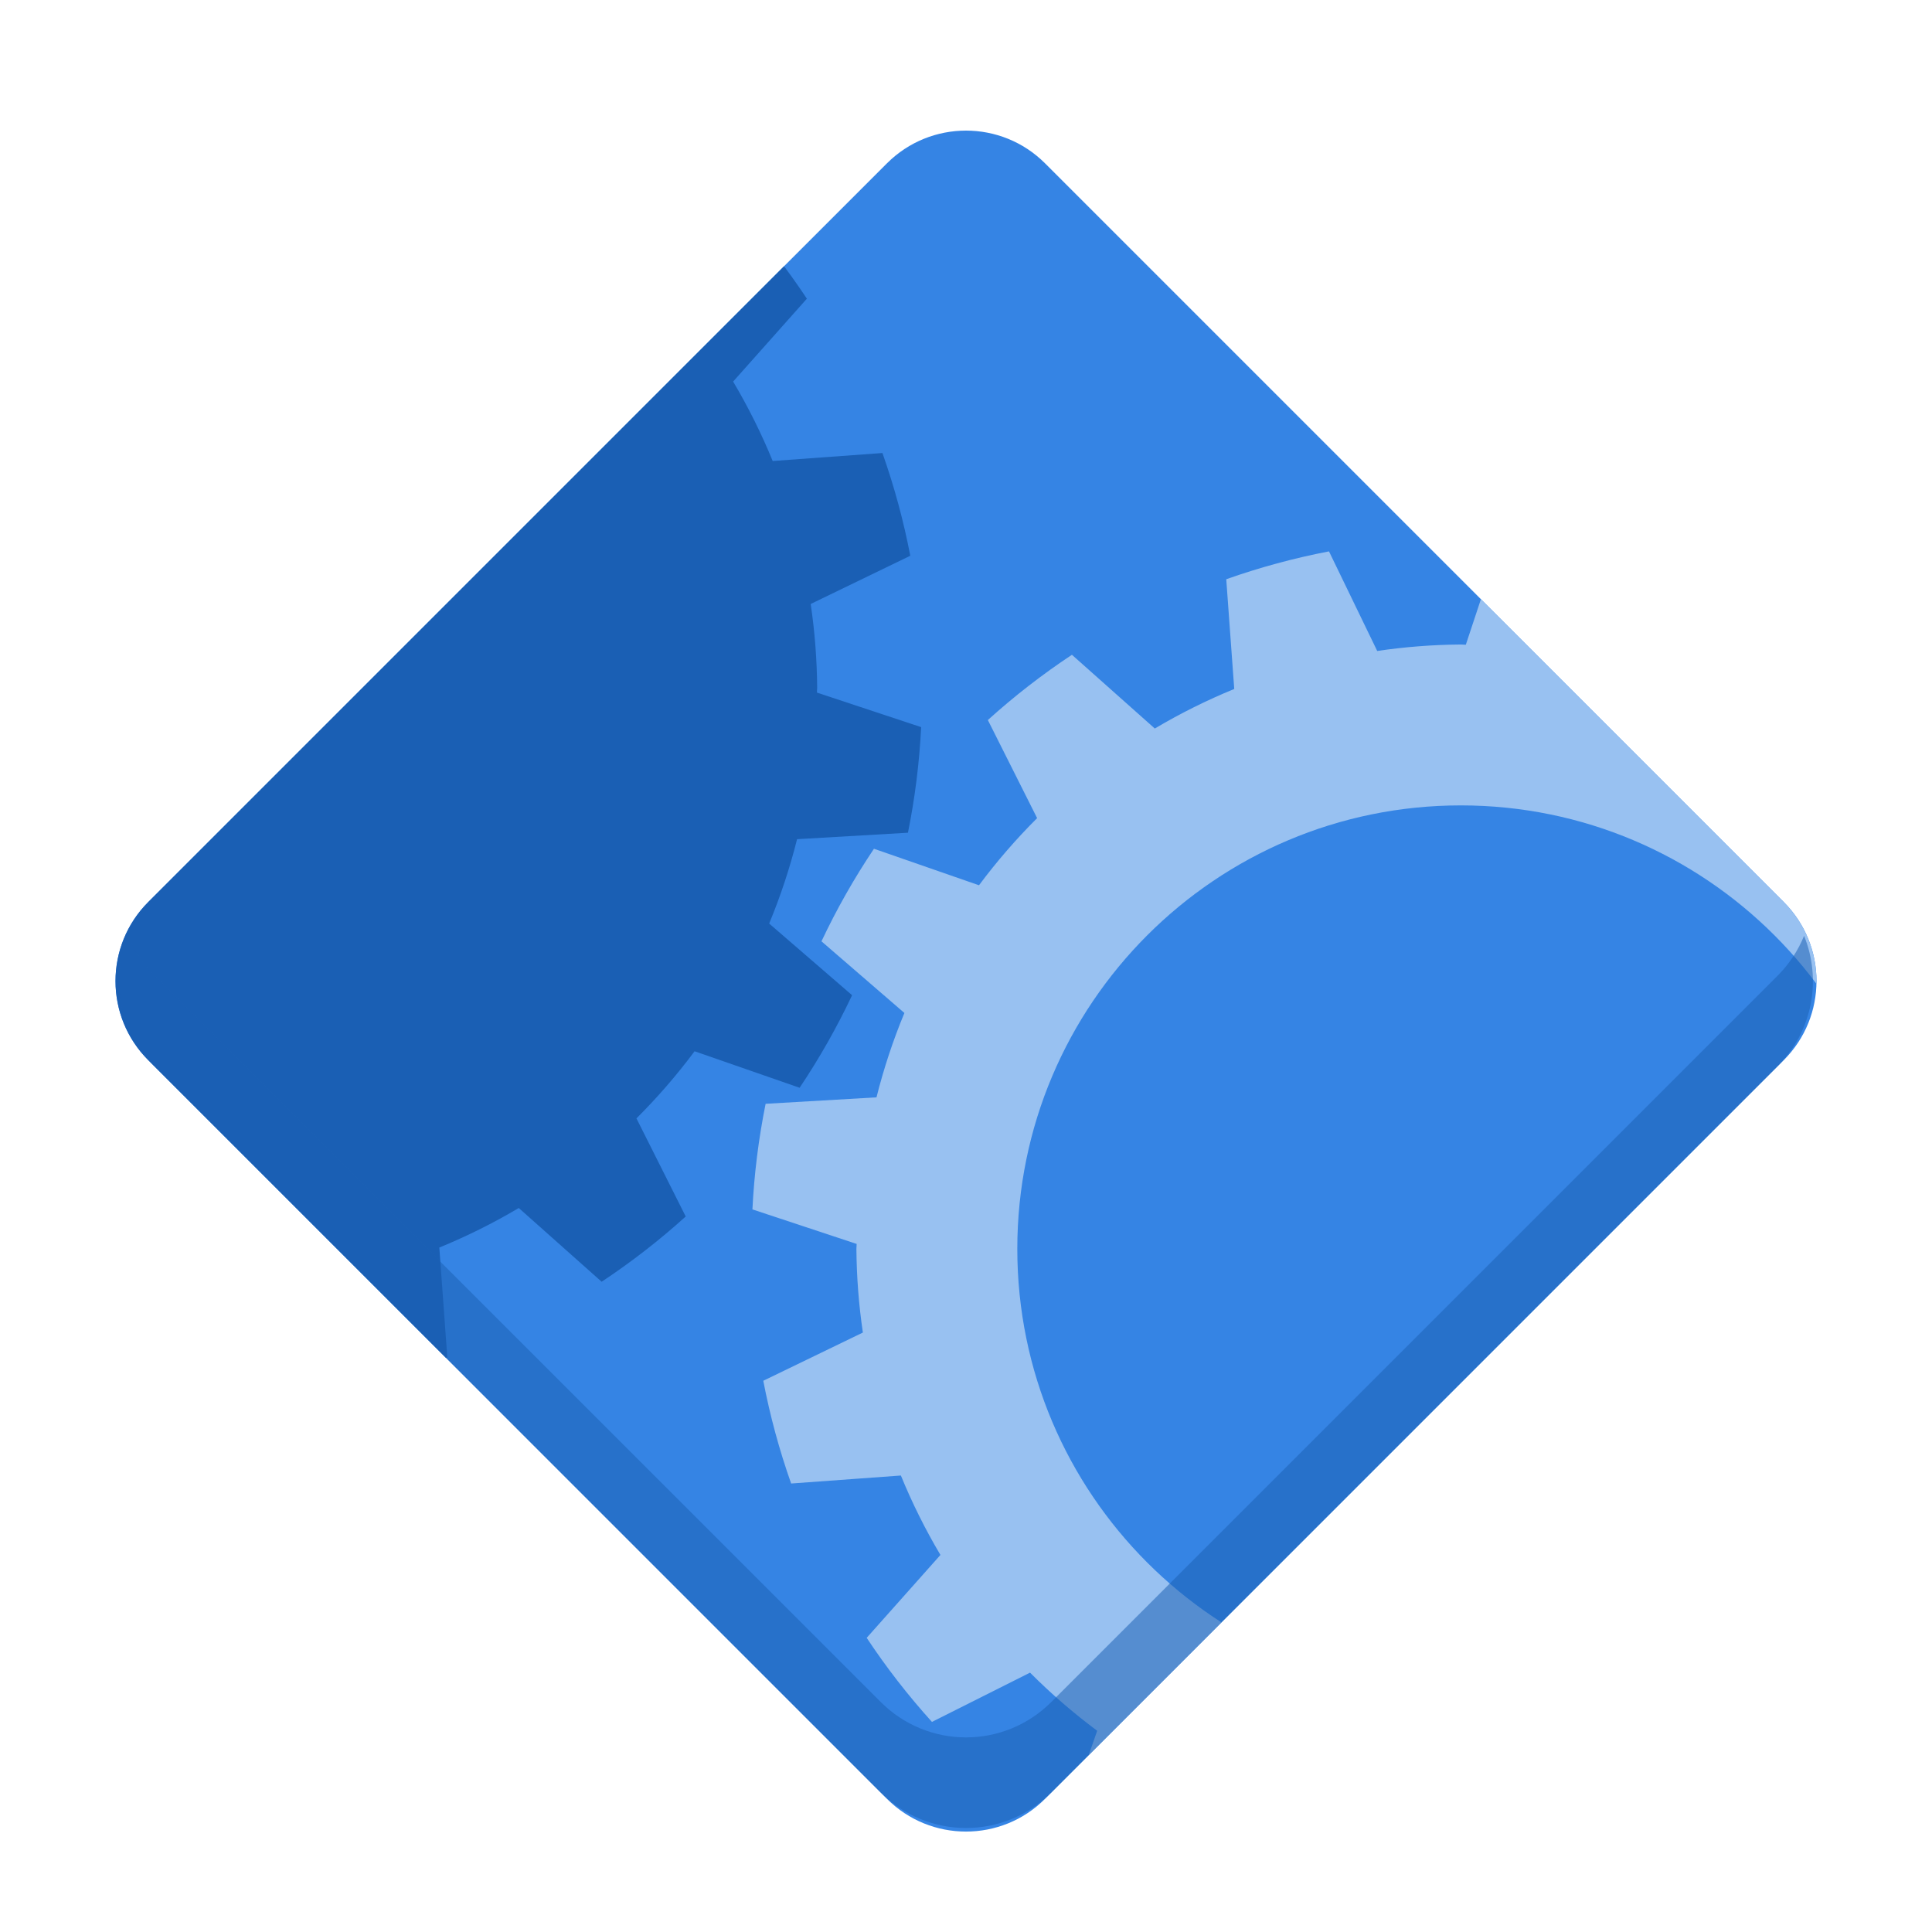
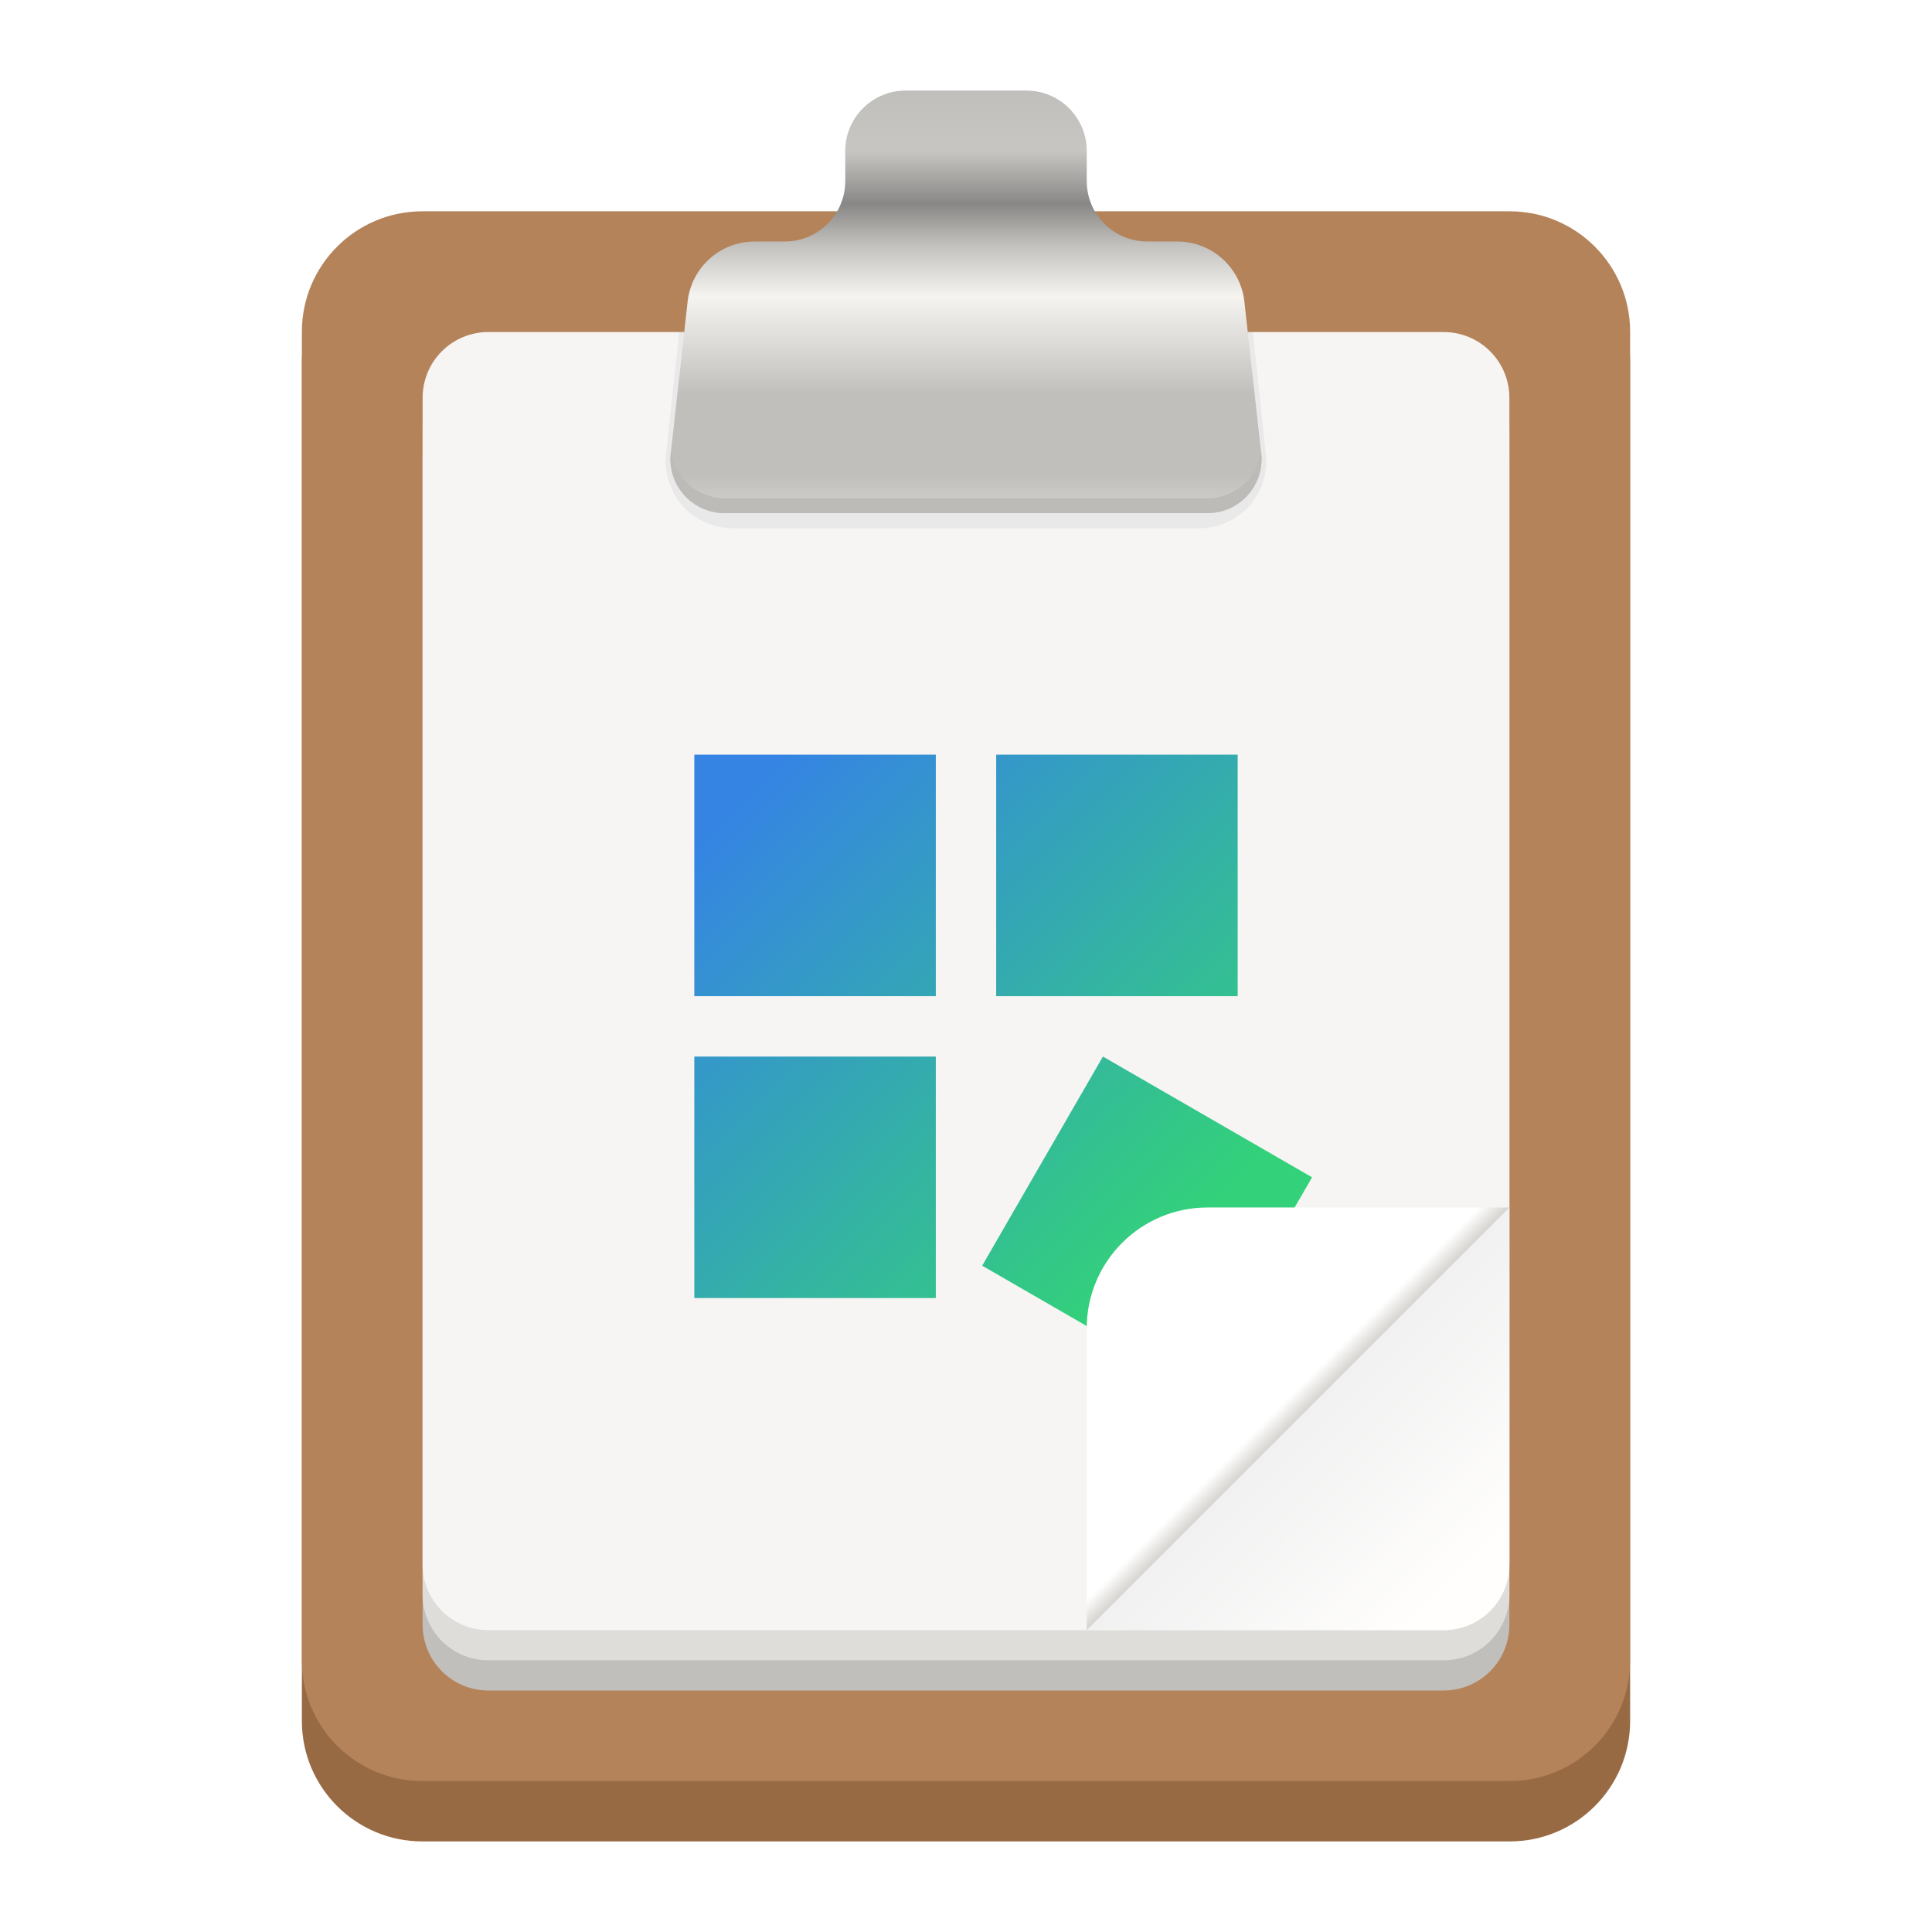
- <svg xmlns="http://www.w3.org/2000/svg" width="33.75mm" height="33.75mm" viewBox="0 0 33.75 33.75" version="1.1" id="svg974">
-   <defs id="defs968">
-     <clipPath clipPathUnits="userSpaceOnUse" id="clipPath18689">
-       <rect clip-path="none" transform="rotate(45)" ry="32" rx="32" y="123.999" x="486.037" height="362.943" width="362.943" id="rect18691" style="display:inline;opacity:1;vector-effect:none;fill:#4a86cf;fill-opacity:1;stroke:none;stroke-width:26.067;stroke-linecap:butt;stroke-linejoin:miter;stroke-miterlimit:4;stroke-dasharray:none;stroke-dashoffset:0;stroke-opacity:1;marker:none;marker-start:none;marker-mid:none;marker-end:none;paint-order:normal;enable-background:new" />
-     </clipPath>
-     <clipPath clipPathUnits="userSpaceOnUse" id="clipPath18689-3">
-       <rect clip-path="none" transform="rotate(45)" ry="32" rx="32" y="123.999" x="486.037" height="362.943" width="362.943" id="rect18691-6" style="display:inline;opacity:1;vector-effect:none;fill:#4a86cf;fill-opacity:1;stroke:none;stroke-width:26.067;stroke-linecap:butt;stroke-linejoin:miter;stroke-miterlimit:4;stroke-dasharray:none;stroke-dashoffset:0;stroke-opacity:1;marker:none;marker-start:none;marker-mid:none;marker-end:none;paint-order:normal;enable-background:new" />
+ <svg xmlns="http://www.w3.org/2000/svg" xmlns:xlink="http://www.w3.org/1999/xlink" height="128px" viewBox="0 0 128 128" width="128px" version="1.1" id="svg52">
+   <defs id="defs52">
+     <linearGradient xlink:href="#linearGradient24" id="linearGradient25" x1="86" y1="262" x2="97.562" y2="273.562" gradientUnits="userSpaceOnUse" gradientTransform="translate(20,-186.0019)" />
+     <linearGradient id="linearGradient24">
+       <stop style="stop-color:#f0f0f0;stop-opacity:1;" offset="0" id="stop24" />
+       <stop style="stop-color:#fffefd;stop-opacity:1;" offset="1" id="stop25-3" />
+     </linearGradient>
+     <linearGradient xlink:href="#linearGradient7" id="linearGradient8" x1="64" y1="176.002" x2="64" y2="203.998" gradientUnits="userSpaceOnUse" />
+     <linearGradient id="linearGradient7">
+       <stop style="stop-color:#c0bfbc;stop-opacity:1;" offset="0" id="stop7-6" />
+       <stop style="stop-color:#c7c6c3;stop-opacity:1;" offset="0.143" id="stop14-7" />
+       <stop style="stop-color:#888785;stop-opacity:1;" offset="0.268" id="stop13-5" />
+       <stop style="stop-color:#c0bfbc;stop-opacity:1;" offset="0.362" id="stop9-3" />
+       <stop style="stop-color:#f6f4f0;stop-opacity:1;" offset="0.487" id="stop10-5" />
+       <stop style="stop-color:#c0bfbc;stop-opacity:1;" offset="0.719" id="stop11-6" />
+       <stop style="stop-color:#c0bfbc;stop-opacity:1;" offset="0.906" id="stop12-2" />
+       <stop style="stop-color:#d2d1ce;stop-opacity:1;" offset="1" id="stop8-9" />
+     </linearGradient>
+     <linearGradient xlink:href="#linearGradient22" id="linearGradient23" x1="50" y1="222" x2="79.125" y2="251.125" gradientUnits="userSpaceOnUse" gradientTransform="translate(20,-186.0019)" />
+     <linearGradient id="linearGradient22">
+       <stop style="stop-color:#3584e4;stop-opacity:1;" offset="0" id="stop22" />
+       <stop style="stop-color:#33d17a;stop-opacity:1" offset="1" id="stop23" />
+     </linearGradient>
+     <linearGradient xlink:href="#linearGradient1351-3" id="linearGradient1574" gradientUnits="userSpaceOnUse" gradientTransform="matrix(0.25,0,0,0.25,180,83)" x1="344" y1="76" x2="340" y2="72" />
+     <linearGradient id="linearGradient1351-3">
+       <stop style="stop-color:#d5d3cf;stop-opacity:1" offset="0" id="stop1347" />
+       <stop style="stop-color:#ffffff;stop-opacity:1" offset="1" id="stop1349-6" />
+     </linearGradient>
+     <clipPath clipPathUnits="userSpaceOnUse" id="clipPath1609-3">
+       <path id="path1611-6" d="m 252,116 28,-28 v -8 h -36 v 36 z" style="fill:#e74747;stroke:none;stroke-width:0.25px;stroke-linecap:butt;stroke-linejoin:miter;stroke-opacity:1" />
    </clipPath>
  </defs>
-   <g id="layer1" transform="translate(-61.81982,-103.944)">
-     <g transform="matrix(0.2636723,0,0,0.2636723,61.81982,-529.397)" style="display:inline;stroke-width:0.25;enable-background:new" id="g1836">
-       <g transform="matrix(0.25,0,0,0.25,0,2295)" id="g18818" style="stroke-width:0.25">
-         <g style="stroke-width:0.27" transform="matrix(0.9260519,0,0,0.9260519,18.93073,50.87633)" id="g18590">
-           <g style="stroke-width:0.27" id="g18681" clip-path="url(#clipPath18689-3)">
-             <rect style="opacity:1;vector-effect:none;fill:#3584e4;fill-opacity:1;stroke:none;stroke-width:8.221;stroke-linecap:butt;stroke-linejoin:miter;stroke-miterlimit:4;stroke-dasharray:none;stroke-dashoffset:0;stroke-opacity:1;marker:none;marker-start:none;marker-mid:none;marker-end:none;paint-order:normal" id="rect18571" width="424" height="424" x="458.337" y="90.642" rx="10.092" ry="10.092" transform="matrix(0.6052817,0.6052817,-0.6052817,0.6052817,33.44063,99.07363)" clip-path="none" />
-             <circle style="opacity:1;vector-effect:none;fill:#f66151;fill-opacity:1;stroke:none;stroke-width:7.037;stroke-linecap:butt;stroke-linejoin:miter;stroke-miterlimit:4;stroke-dasharray:none;stroke-dashoffset:0;stroke-opacity:1;marker:none;marker-start:none;marker-mid:none;marker-end:none;paint-order:normal" id="path18706" cx="0" cy="0" r="0" transform="translate(0,-212)" />
-             <circle style="opacity:1;vector-effect:none;fill:#f66151;fill-opacity:1;stroke:none;stroke-width:7.037;stroke-linecap:butt;stroke-linejoin:miter;stroke-miterlimit:4;stroke-dasharray:none;stroke-dashoffset:0;stroke-opacity:1;marker:none;marker-start:none;marker-mid:none;marker-end:none;paint-order:normal" id="path18708" cx="0" cy="0" r="0" transform="translate(0,-212)" />
-             <path style="display:inline;opacity:1;vector-effect:none;fill:#98c1f1;fill-opacity:1;stroke:none;stroke-width:7.037;stroke-linecap:butt;stroke-linejoin:miter;stroke-miterlimit:4;stroke-dasharray:none;stroke-dashoffset:0;stroke-opacity:1;marker:none;marker-start:none;marker-mid:none;marker-end:none;paint-order:normal;enable-background:new" d="m 408.92,561.918 -9.886,29.829 a 172.971,172.971 0 0 0 -1.427,-0.071 172.971,172.971 0 0 0 -23.929,1.852 l -13.801,-28.501 a 203.293,203.293 0 0 0 -29.401,7.972 l 2.286,31.405 a 172.971,172.971 0 0 0 -22.732,11.319 l -23.718,-21.103 a 203.293,203.293 0 0 0 -24.059,18.674 l 14.099,28.073 a 172.971,172.971 0 0 0 -16.636,19.211 l -30.058,-10.448 a 203.293,203.293 0 0 0 -15.017,26.488 l 23.73,20.507 a 172.971,172.971 0 0 0 -7.985,24.143 l -31.73,1.849 a 203.293,203.293 0 0 0 -3.778,30.217 l 29.829,9.886 a 172.971,172.971 0 0 0 -0.071,1.427 172.971,172.971 0 0 0 1.852,23.929 l -28.501,13.801 a 203.293,203.293 0 0 0 7.972,29.401 l 31.405,-2.286 a 172.971,172.971 0 0 0 11.319,22.732 l -21.103,23.718 a 203.293,203.293 0 0 0 18.674,24.059 l 28.073,-14.099 a 172.971,172.971 0 0 0 19.211,16.636 l -10.448,30.058 a 203.293,203.293 0 0 0 26.488,15.017 l 20.507,-23.73 a 172.971,172.971 0 0 0 24.143,7.985 l 1.849,31.73 a 203.293,203.293 0 0 0 30.217,3.778 l 9.886,-29.829 a 172.971,172.971 0 0 0 1.427,0.071 172.971,172.971 0 0 0 23.929,-1.852 l 13.801,28.501 a 203.293,203.293 0 0 0 29.401,-7.972 l -2.286,-31.405 a 172.971,172.971 0 0 0 22.732,-11.319 l 23.718,21.103 A 203.293,203.293 0 0 0 532.96,916 l -14.099,-28.073 a 172.971,172.971 0 0 0 16.636,-19.211 l 30.058,10.448 a 203.293,203.293 0 0 0 15.017,-26.488 l -23.73,-20.507 a 172.971,172.971 0 0 0 7.985,-24.143 l 31.73,-1.849 a 203.293,203.293 0 0 0 3.778,-30.217 l -29.829,-9.886 a 172.971,172.971 0 0 0 0.071,-1.427 172.971,172.971 0 0 0 -1.852,-23.929 l 28.501,-13.801 a 203.293,203.293 0 0 0 -7.972,-29.401 l -31.405,2.286 a 172.971,172.971 0 0 0 -11.319,-22.732 l 21.103,-23.718 a 203.293,203.293 0 0 0 -18.674,-24.059 l -28.073,14.099 a 172.971,172.971 0 0 0 -19.211,-16.636 l 10.448,-30.058 A 203.293,203.293 0 0 0 485.636,581.681 l -20.507,23.73 a 172.971,172.971 0 0 0 -24.143,-7.985 l -1.849,-31.73 a 203.293,203.293 0 0 0 -30.217,-3.778 z M 397.607,637.722 A 126.926,126.926 0 0 1 524.532,764.647 126.926,126.926 0 0 1 397.607,891.572 126.926,126.926 0 0 1 270.682,764.647 126.926,126.926 0 0 1 397.607,637.722 Z" id="path18717-4" />
-             <path id="path18758" d="m 51.748,401.284 -9.886,29.829 c -0.476,-0.026 -0.951,-0.05 -1.427,-0.071 -8.01,0.062 -16.005,0.681 -23.929,1.852 L 2.706,404.392 c -9.986,1.918 -19.814,4.583 -29.401,7.972 l 2.286,31.405 c -7.844,3.211 -15.442,6.994 -22.732,11.319 l -23.718,-21.103 c -8.475,5.614 -16.518,11.857 -24.059,18.674 l 14.099,28.073 c -6.009,5.987 -11.569,12.408 -16.636,19.211 l -30.058,-10.448 c -5.661,8.442 -10.68,17.296 -15.017,26.488 l 23.73,20.507 c -3.25,7.841 -5.919,15.91 -7.985,24.143 l -31.73,1.849 c -2.013,9.964 -3.276,20.064 -3.778,30.217 l 29.829,9.886 c -0.026,0.476 -0.05,0.951 -0.071,1.427 0.062,8.01 0.681,16.005 1.852,23.929 l -28.501,13.801 c 1.918,9.986 4.583,19.814 7.972,29.401 l 31.405,-2.286 c 3.211,7.844 6.994,15.442 11.319,22.732 l -21.103,23.718 c 5.614,8.475 11.857,16.518 18.674,24.059 l 28.073,-14.099 c 5.987,6.009 12.408,11.569 19.211,16.636 l -10.448,30.058 c 8.442,5.661 17.296,10.68 26.488,15.017 l 20.507,-23.73 c 7.841,3.25 15.91,5.919 24.143,7.985 l 1.849,31.73 c 9.964,2.013 20.064,3.276 30.217,3.778 l 9.886,-29.829 c 0.476,0.026 0.951,0.05 1.427,0.071 8.01,-0.062 16.005,-0.681 23.929,-1.852 l 13.801,28.501 c 9.986,-1.918 19.814,-4.583 29.401,-7.972 l -2.286,-31.405 c 7.844,-3.211 15.442,-6.994 22.732,-11.319 l 23.718,21.103 c 8.475,-5.614 16.518,-11.857 24.059,-18.674 l -14.099,-28.073 c 6.009,-5.987 11.569,-12.408 16.636,-19.211 l 30.058,10.448 c 5.661,-8.442 10.68,-17.296 15.017,-26.488 l -23.73,-20.507 c 3.25,-7.841 5.919,-15.91 7.985,-24.143 l 31.73,-1.849 c 2.013,-9.964 3.276,-20.064 3.778,-30.217 l -29.829,-9.886 c 0.026,-0.476 0.05,-0.951 0.071,-1.427 -0.062,-8.01 -0.681,-16.005 -1.852,-23.929 l 28.501,-13.801 c -1.918,-9.986 -4.583,-19.814 -7.972,-29.401 l -31.405,2.286 c -3.211,-7.844 -6.994,-15.442 -11.319,-22.732 l 21.103,-23.718 c -5.614,-8.475 -11.857,-16.518 -18.674,-24.059 l -28.073,14.099 c -5.987,-6.009 -12.408,-11.569 -19.211,-16.636 l 10.448,-30.058 c -8.442,-5.661 -17.296,-10.68 -26.488,-15.017 l -20.507,23.73 c -7.841,-3.25 -15.91,-5.919 -24.143,-7.985 l -1.849,-31.73 c -9.964,-2.013 -20.064,-3.276 -30.217,-3.778 z" style="display:inline;opacity:1;vector-effect:none;fill:#1a5fb4;fill-opacity:1;stroke:none;stroke-width:7.037;stroke-linecap:butt;stroke-linejoin:miter;stroke-miterlimit:4;stroke-dasharray:none;stroke-dashoffset:0;stroke-opacity:1;marker:none;marker-start:none;marker-mid:none;marker-end:none;paint-order:normal;enable-background:new" />
-           </g>
-         </g>
-         <path style="display:inline;opacity:0.534;vector-effect:none;fill:#1a5fb4;fill-opacity:1;stroke:none;stroke-width:1.629;stroke-linecap:butt;stroke-linejoin:miter;stroke-miterlimit:4;stroke-dasharray:none;stroke-dashoffset:0;stroke-opacity:1;marker:none;marker-start:none;marker-mid:none;marker-end:none;paint-order:normal;enable-background:new" clip-path="none" d="m 8.477,2676 c -1.171,2.887 -0.583,6.308 1.766,8.656 l 48.102,48.102 c 3.134,3.134 8.179,3.134 11.312,0 l 48.102,-48.102 c 2.348,-2.348 2.937,-5.77 1.766,-8.656 -0.392,0.966 -0.98,1.871 -1.766,2.656 l -48.102,48.102 c -3.134,3.134 -8.179,3.134 -11.312,0 L 10.242,2678.656 C 9.457,2677.871 8.868,2676.965 8.477,2676 Z" transform="matrix(4,0,0,4,0,-10028)" id="rect18571-6" />
-       </g>
-       <rect y="2402" x="-1.5000001e-06" height="128" width="128" id="rect9125-7-2" style="display:inline;opacity:1;vector-effect:none;fill:none;fill-opacity:1;stroke:none;stroke-width:1.25;stroke-linecap:butt;stroke-linejoin:miter;stroke-miterlimit:4;stroke-dasharray:none;stroke-dashoffset:0;stroke-opacity:1;marker:none;marker-start:none;marker-mid:none;marker-end:none;paint-order:normal;enable-background:new" />
+   <filter id="a" height="1" width="1" x="0" y="0">
+     <feColorMatrix color-interpolation-filters="sRGB" values="0 0 0 0 1 0 0 0 0 1 0 0 0 0 1 0 0 0 1 0" id="feColorMatrix1" />
+   </filter>
+   <linearGradient id="b" gradientTransform="matrix(1 -0 -0 -1 24 308)" gradientUnits="userSpaceOnUse" x1="46" x2="26" y1="276" y2="276">
+     <stop offset="0" stop-color="#c92165" id="stop1" />
+     <stop offset="1" stop-color="#df3e7e" id="stop2" />
+   </linearGradient>
+   <linearGradient id="c" gradientUnits="userSpaceOnUse" x1="62" x2="74" y1="62" y2="62">
+     <stop offset="0" stop-color="#df3e7e" id="stop3" />
+     <stop offset="0.333" stop-color="#e878a5" id="stop4" />
+     <stop offset="1" stop-color="#df3e7e" id="stop5" />
+   </linearGradient>
+   <linearGradient id="d" gradientUnits="userSpaceOnUse" x1="62" x2="70" y1="26.001" y2="26.001">
+     <stop offset="0" stop-color="#b0265e" id="stop6" />
+     <stop offset="1" stop-color="#ea81aa" id="stop7" />
+   </linearGradient>
+   <linearGradient id="e" gradientTransform="matrix(1 -0 -0 -1 0 328)" gradientUnits="userSpaceOnUse" x1="46" x2="26" y1="276" y2="276">
+     <stop offset="0" stop-color="#038ddd" id="stop8" />
+     <stop offset="1" stop-color="#44c5e6" id="stop9" />
+   </linearGradient>
+   <linearGradient id="f" gradientUnits="userSpaceOnUse" x1="38" x2="50" y1="82" y2="82">
+     <stop offset="0" stop-color="#26adcf" id="stop10" />
+     <stop offset="0.333" stop-color="#85dbee" id="stop11" />
+     <stop offset="1" stop-color="#44c5e6" id="stop12" />
+   </linearGradient>
+   <linearGradient id="g" gradientUnits="userSpaceOnUse" x1="38" x2="46" y1="46.001" y2="46.001">
+     <stop offset="0" stop-color="#0e82c0" id="stop13" />
+     <stop offset="1" stop-color="#1da8d7" id="stop14" />
+   </linearGradient>
+   <clipPath id="h">
+     <path d="m 47 30 h 61 v 60 h -61 z m 0 0" id="path14" />
+   </clipPath>
+   <clipPath id="i">
+     <path d="m 107.055 60.062 c 0 16.535 -13.402 29.938 -29.938 29.938 c -16.535 0 -29.938 -13.402 -29.938 -29.938 s 13.402 -29.938 29.938 -29.938 c 16.535 0 29.938 13.402 29.938 29.938 z m 0 0" id="path15" />
+   </clipPath>
+   <clipPath id="j">
+     <path d="m 47 30 h 61 v 15 h -61 z m 0 0" id="path16" />
+   </clipPath>
+   <clipPath id="k">
+     <path d="m 107.055 60.062 c 0 16.535 -13.402 29.938 -29.938 29.938 c -16.535 0 -29.938 -13.402 -29.938 -29.938 s 13.402 -29.938 29.938 -29.938 c 16.535 0 29.938 13.402 29.938 29.938 z m 0 0" id="path17" />
+   </clipPath>
+   <clipPath id="l">
+     <path d="m 47 30 h 61 v 60 h -61 z m 0 0" id="path18" />
+   </clipPath>
+   <clipPath id="m">
+     <path d="m 107.055 60.062 c 0 16.535 -13.402 29.938 -29.938 29.938 c -16.535 0 -29.938 -13.402 -29.938 -29.938 s 13.402 -29.938 29.938 -29.938 c 16.535 0 29.938 13.402 29.938 29.938 z m 0 0" id="path19" />
+   </clipPath>
+   <mask id="n">
+     <g filter="url(#a)" id="g19">
+       <rect fill-opacity="0.769" height="153.6" width="153.6" x="-12.8" y="-12.8" id="rect19" />
    </g>
+   </mask>
+   <linearGradient id="o" gradientTransform="matrix(0 1.714284 1.714284 0 -356.025 -2.060453)" gradientUnits="userSpaceOnUse" x1="24" x2="38" y1="238" y2="238">
+     <stop offset="0" stop-color="#ffffff" id="stop19" />
+     <stop offset="1" stop-color="#ffffff" stop-opacity="0" id="stop20" />
+   </linearGradient>
+   <clipPath id="p">
+     <rect height="152" width="192" id="rect20" />
+   </clipPath>
+   <mask id="q">
+     <g filter="url(#a)" id="g21">
+       <rect fill-opacity="0.154" height="153.6" width="153.6" x="-12.8" y="-12.8" id="rect21" />
+     </g>
+   </mask>
+   <clipPath id="r">
+     <rect height="152" width="192" id="rect22" />
+   </clipPath>
+   <mask id="s">
+     <g filter="url(#a)" id="g23">
+       <rect fill-opacity="0.154" height="153.6" width="153.6" x="-12.8" y="-12.8" id="rect23" />
+     </g>
+   </mask>
+   <clipPath id="t">
+     <rect height="152" width="192" id="rect24" />
+   </clipPath>
+   <mask id="u">
+     <g filter="url(#a)" id="g25">
+       <rect fill-opacity="0.35" height="153.6" width="153.6" x="-12.8" y="-12.8" id="rect25" />
+     </g>
+   </mask>
+   <radialGradient id="v" cx="85.118" cy="54" gradientUnits="userSpaceOnUse" r="29.938">
+     <stop offset="0" stop-color="#ffffff" id="stop25" />
+     <stop offset="0.271" stop-color="#ffffff" stop-opacity="0.867" id="stop26" />
+     <stop offset="1" stop-color="#ffffff" stop-opacity="0" id="stop27" />
+   </radialGradient>
+   <clipPath id="w">
+     <rect height="152" width="192" id="rect27" />
+   </clipPath>
+   <g id="g52" transform="translate(-20,16.00098)">
+     <rect style="font-variation-settings:'opsz' 32;display:inline;fill:#986a44;stroke:none;stroke-linecap:round;-inkscape-stroke:none;paint-order:stroke markers fill;enable-background:new" id="rect1" width="88" height="106" x="40" y="-0.002" rx="7.983" ry="7.983" />
+     <rect style="font-variation-settings:'opsz' 32;display:inline;fill:#b5835a;stroke:none;stroke-linecap:round;-inkscape-stroke:none;paint-order:stroke markers fill;enable-background:new" id="rect5" width="88" height="104" x="40" y="-2.002" rx="7.983" ry="7.983" />
+     <path id="rect7" style="font-variation-settings:'opsz' 32;display:inline;fill:#c0bfbc;stroke-width:2.049;stroke-linecap:round;paint-order:stroke markers fill;enable-background:new" d="M 52.361,9.998 H 115.639 c 2.416,0 4.361,1.945 4.361,4.361 v 77.279 c 0,2.416 -1.945,4.361 -4.361,4.361 H 52.361 C 49.945,95.998 48,94.053 48,91.637 v -77.279 c 0,-2.416 1.945,-4.361 4.361,-4.361 z" />
+     <path id="rect6" style="font-variation-settings:'opsz' 32;display:inline;fill:#deddda;stroke-width:2.049;stroke-linecap:round;paint-order:stroke markers fill;enable-background:new" d="M 52.361,7.998 H 115.639 c 2.416,0 4.361,1.945 4.361,4.361 v 77.279 c 0,2.416 -1.945,4.361 -4.361,4.361 H 52.361 C 49.945,93.998 48,92.053 48,89.637 v -77.279 c 0,-2.416 1.945,-4.361 4.361,-4.361 z" />
+     <path id="path25" style="font-variation-settings:'opsz' 32;display:inline;fill:#f6f5f4;fill-opacity:1;stroke-width:2.049;stroke-linecap:round;paint-order:stroke markers fill;enable-background:new" d="M 52.361,5.998 H 115.639 c 2.416,0 4.361,1.945 4.361,4.361 v 77.279 c 0,2.416 -1.945,4.361 -4.361,4.361 H 52.361 C 49.945,91.998 48,90.053 48,87.637 v -77.279 c 0,-2.416 1.945,-4.361 4.361,-4.361 z" />
+     <path id="rect4" style="font-variation-settings:'opsz' 32;display:inline;fill:url(#linearGradient25);fill-opacity:1;stroke-width:2.049;stroke-linecap:round;paint-order:stroke markers fill;enable-background:new" d="m 120,63.998 v 23.639 c 0,2.416 -1.945,4.361 -4.361,4.361 H 92 Z" />
+     <path id="path14-1" style="font-variation-settings:'opsz' 32;display:inline;opacity:0.458;fill-opacity:0.104;stroke-width:0.934;stroke-linecap:round;paint-order:stroke markers fill;enable-background:new" d="m 65,5.998 -0.87,8.082 c -0.137,1.234 0.275,2.519 1.103,3.444 0.828,0.925 2.059,1.475 3.3,1.475 h 30.933 c 1.241,9.7e-5 2.472,-0.55 3.3,-1.475 0.828,-0.925 1.239,-2.21 1.103,-3.444 L 103,5.998 Z" />
+     <path id="rect2" style="font-variation-settings:'opsz' 32;display:inline;fill:url(#linearGradient8);fill-opacity:1;stroke:none;stroke-width:0.966;stroke-linecap:round;-inkscape-stroke:none;paint-order:stroke markers fill;enable-background:new" d="M 56,180.002 V 182 a 4,4 135 0 1 -4,4 h -2 a 4.469,4.469 138.17 0 0 -4.442,3.976 l -1.116,10.047 A 3.58,3.58 48.17 0 0 48,203.998 l 32,0 a 3.58,3.58 131.83 0 0 3.558,-3.976 L 82.442,189.976 A 4.469,4.469 41.83 0 0 78,186 h -2 a 4,4 45 0 1 -4,-4 v -1.998 a 4,4 45 0 0 -4,-4 h -8 a 4,4 135 0 0 -4,4 z" transform="translate(20,-186.0019)" />
+     <path id="rect21-2" style="font-variation-settings:'opsz' 32;display:inline;fill:url(#linearGradient23);fill-opacity:1;stroke-width:2;stroke-linecap:round;paint-order:stroke markers fill;enable-background:new" d="m 66,53.998 h 16 v 16 H 66 Z m 20,-20 h 16 v 16 H 86 Z m -20,0 h 16 v 16 H 66 Z m 27.072,20 13.856,8 -8,13.856 -13.856,-8 z" />
+     <rect clip-path="url(#clipPath1609-3)" transform="matrix(0,1,1,0,4,-188.0019)" ry="8" rx="8" y="88" x="252" height="36" width="36" id="rect1570" style="display:inline;fill:url(#linearGradient1574);fill-opacity:1;stroke:none;stroke-width:0.5;stroke-linecap:butt;stroke-linejoin:miter;stroke-miterlimit:4;stroke-dasharray:none;stroke-dashoffset:0;stroke-opacity:1;marker:none;marker-start:none;marker-mid:none;marker-end:none;paint-order:normal;enable-background:new" />
+     <path id="path15-7" style="font-variation-settings:'opsz' 32;display:inline;fill:#bcbbb8;fill-opacity:1;stroke:none;stroke-width:0.966;stroke-linecap:round;-inkscape-stroke:none;paint-order:stroke markers fill;enable-background:new" d="m 64.465,13.816 -0.023,0.205 A 3.58,3.58 0 0 0 68,17.996 h 32 a 3.58,3.58 0 0 0 3.559,-3.975 l -0.014,-0.117 A 3.58,3.58 0 0 1 100,17.012 H 68 a 3.58,3.58 0 0 1 -3.535,-3.195 z" />
  </g>
</svg>
